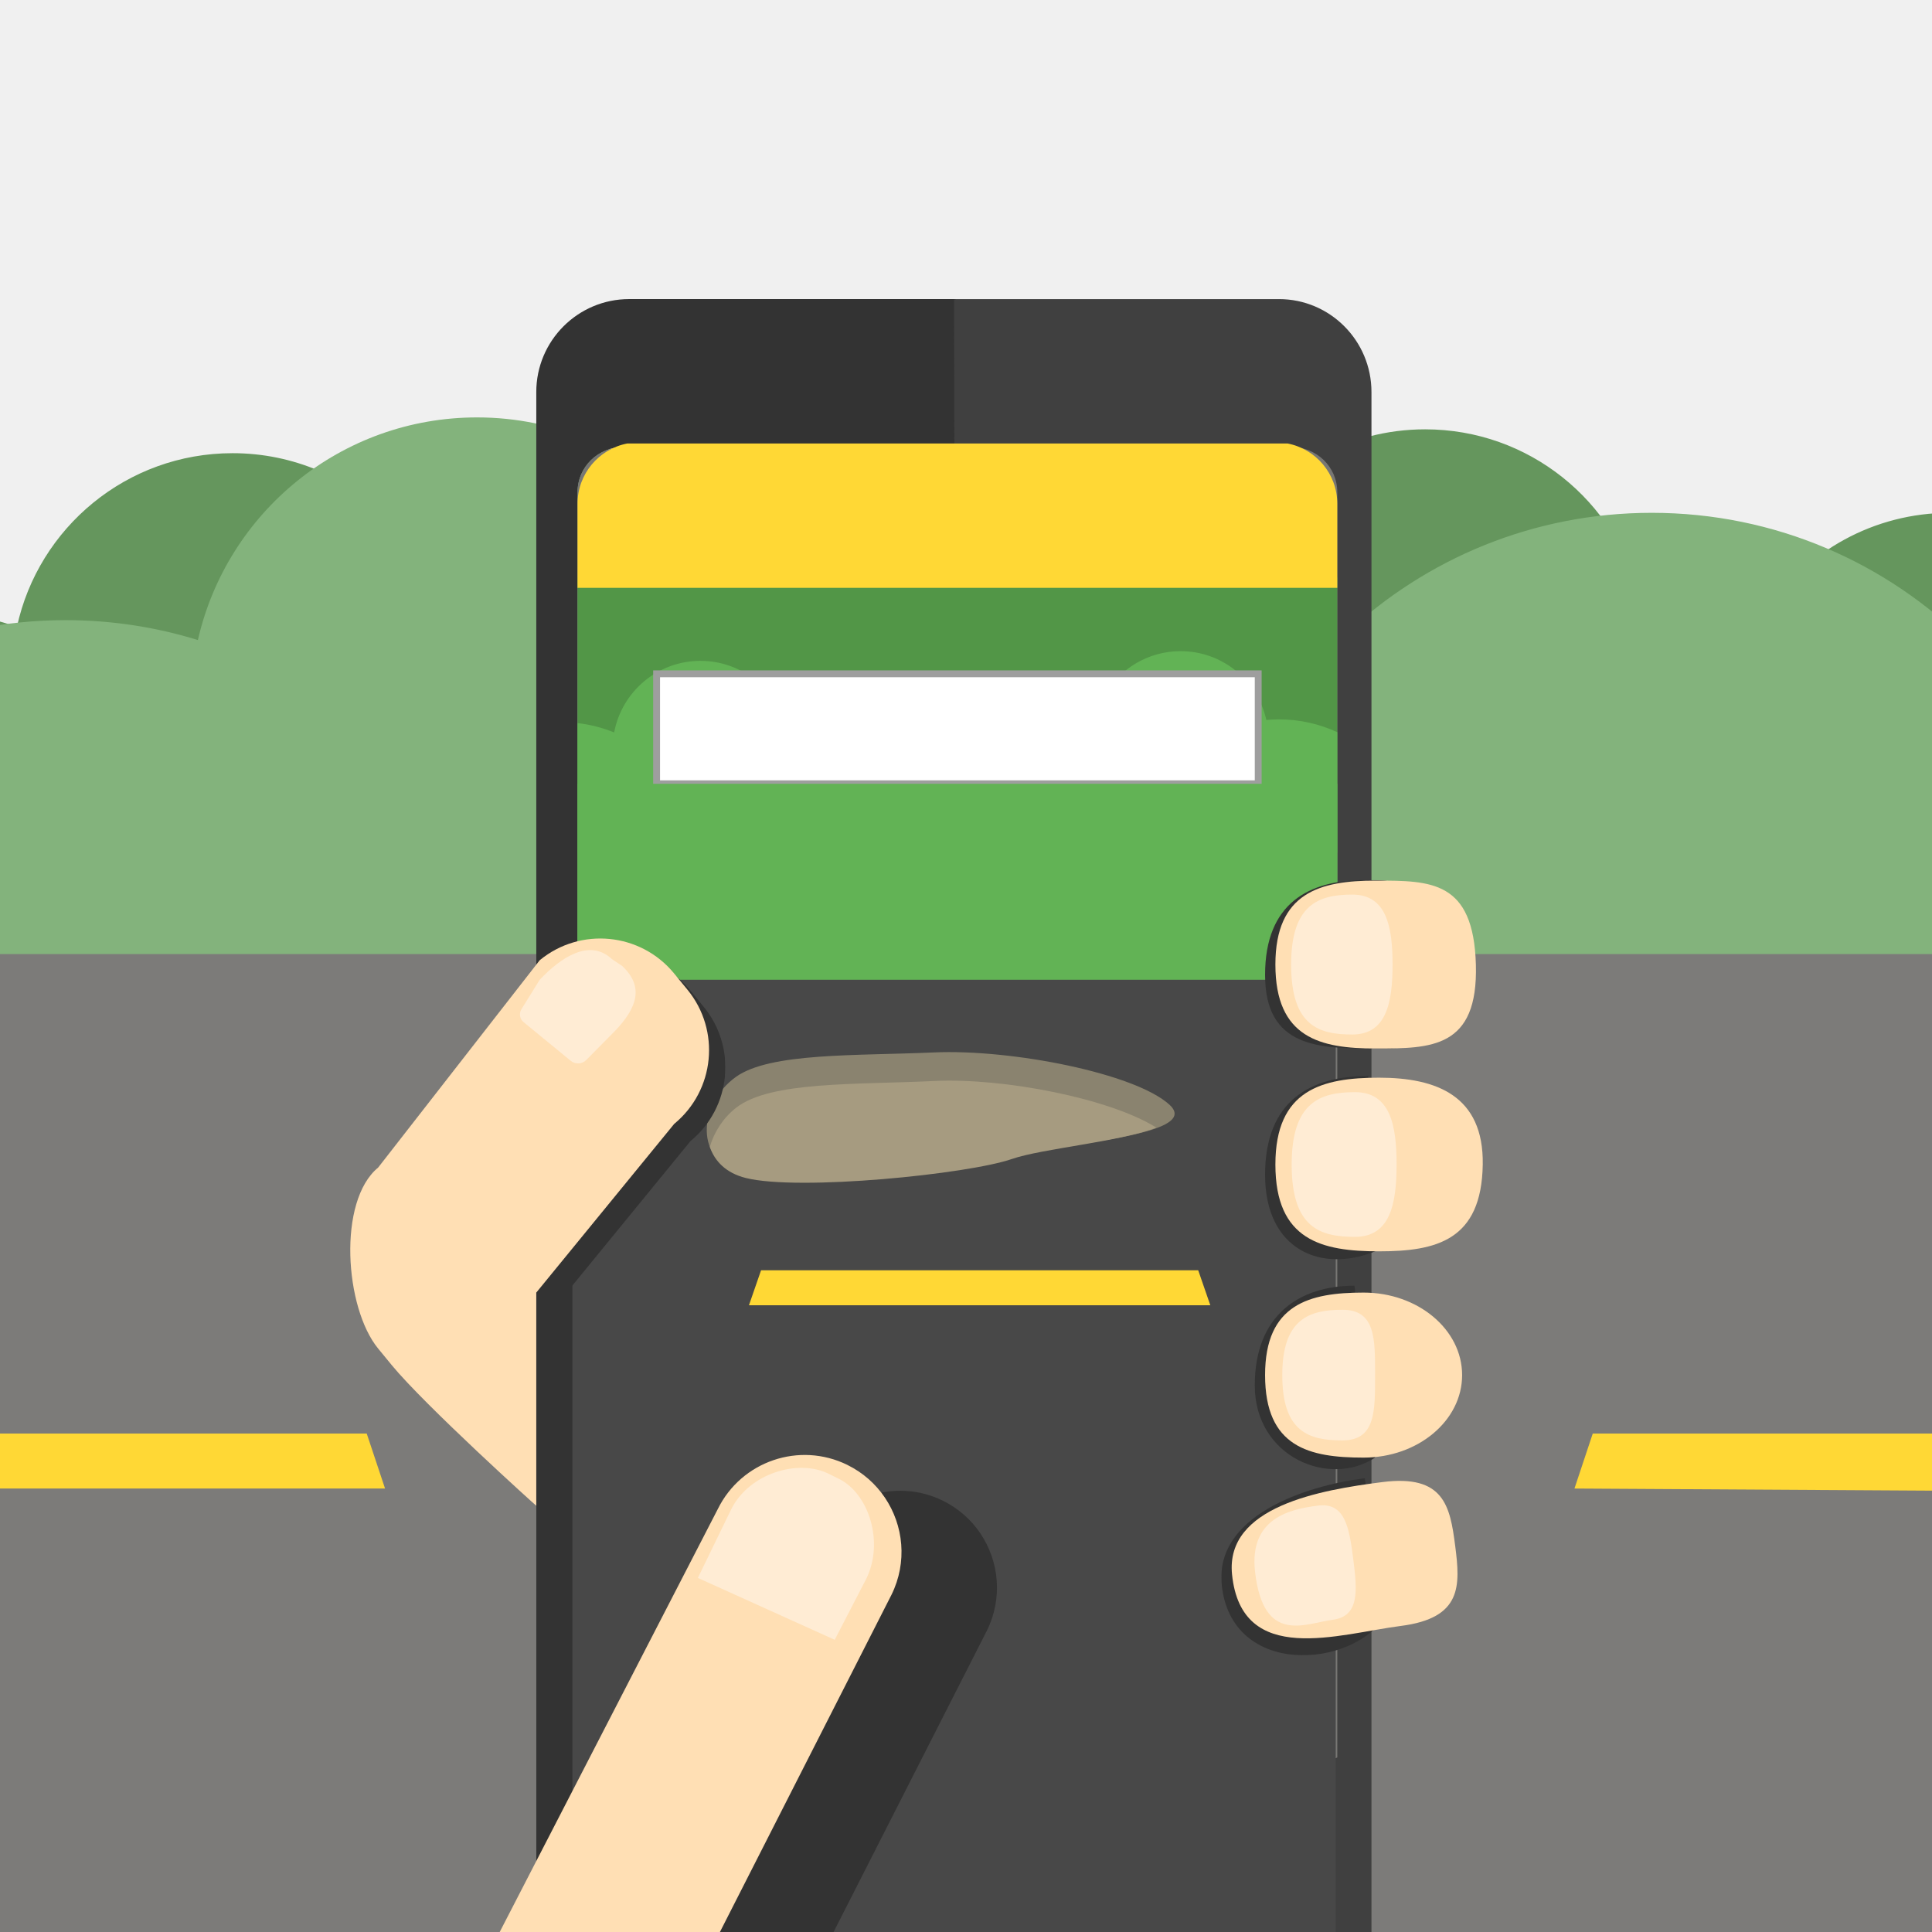
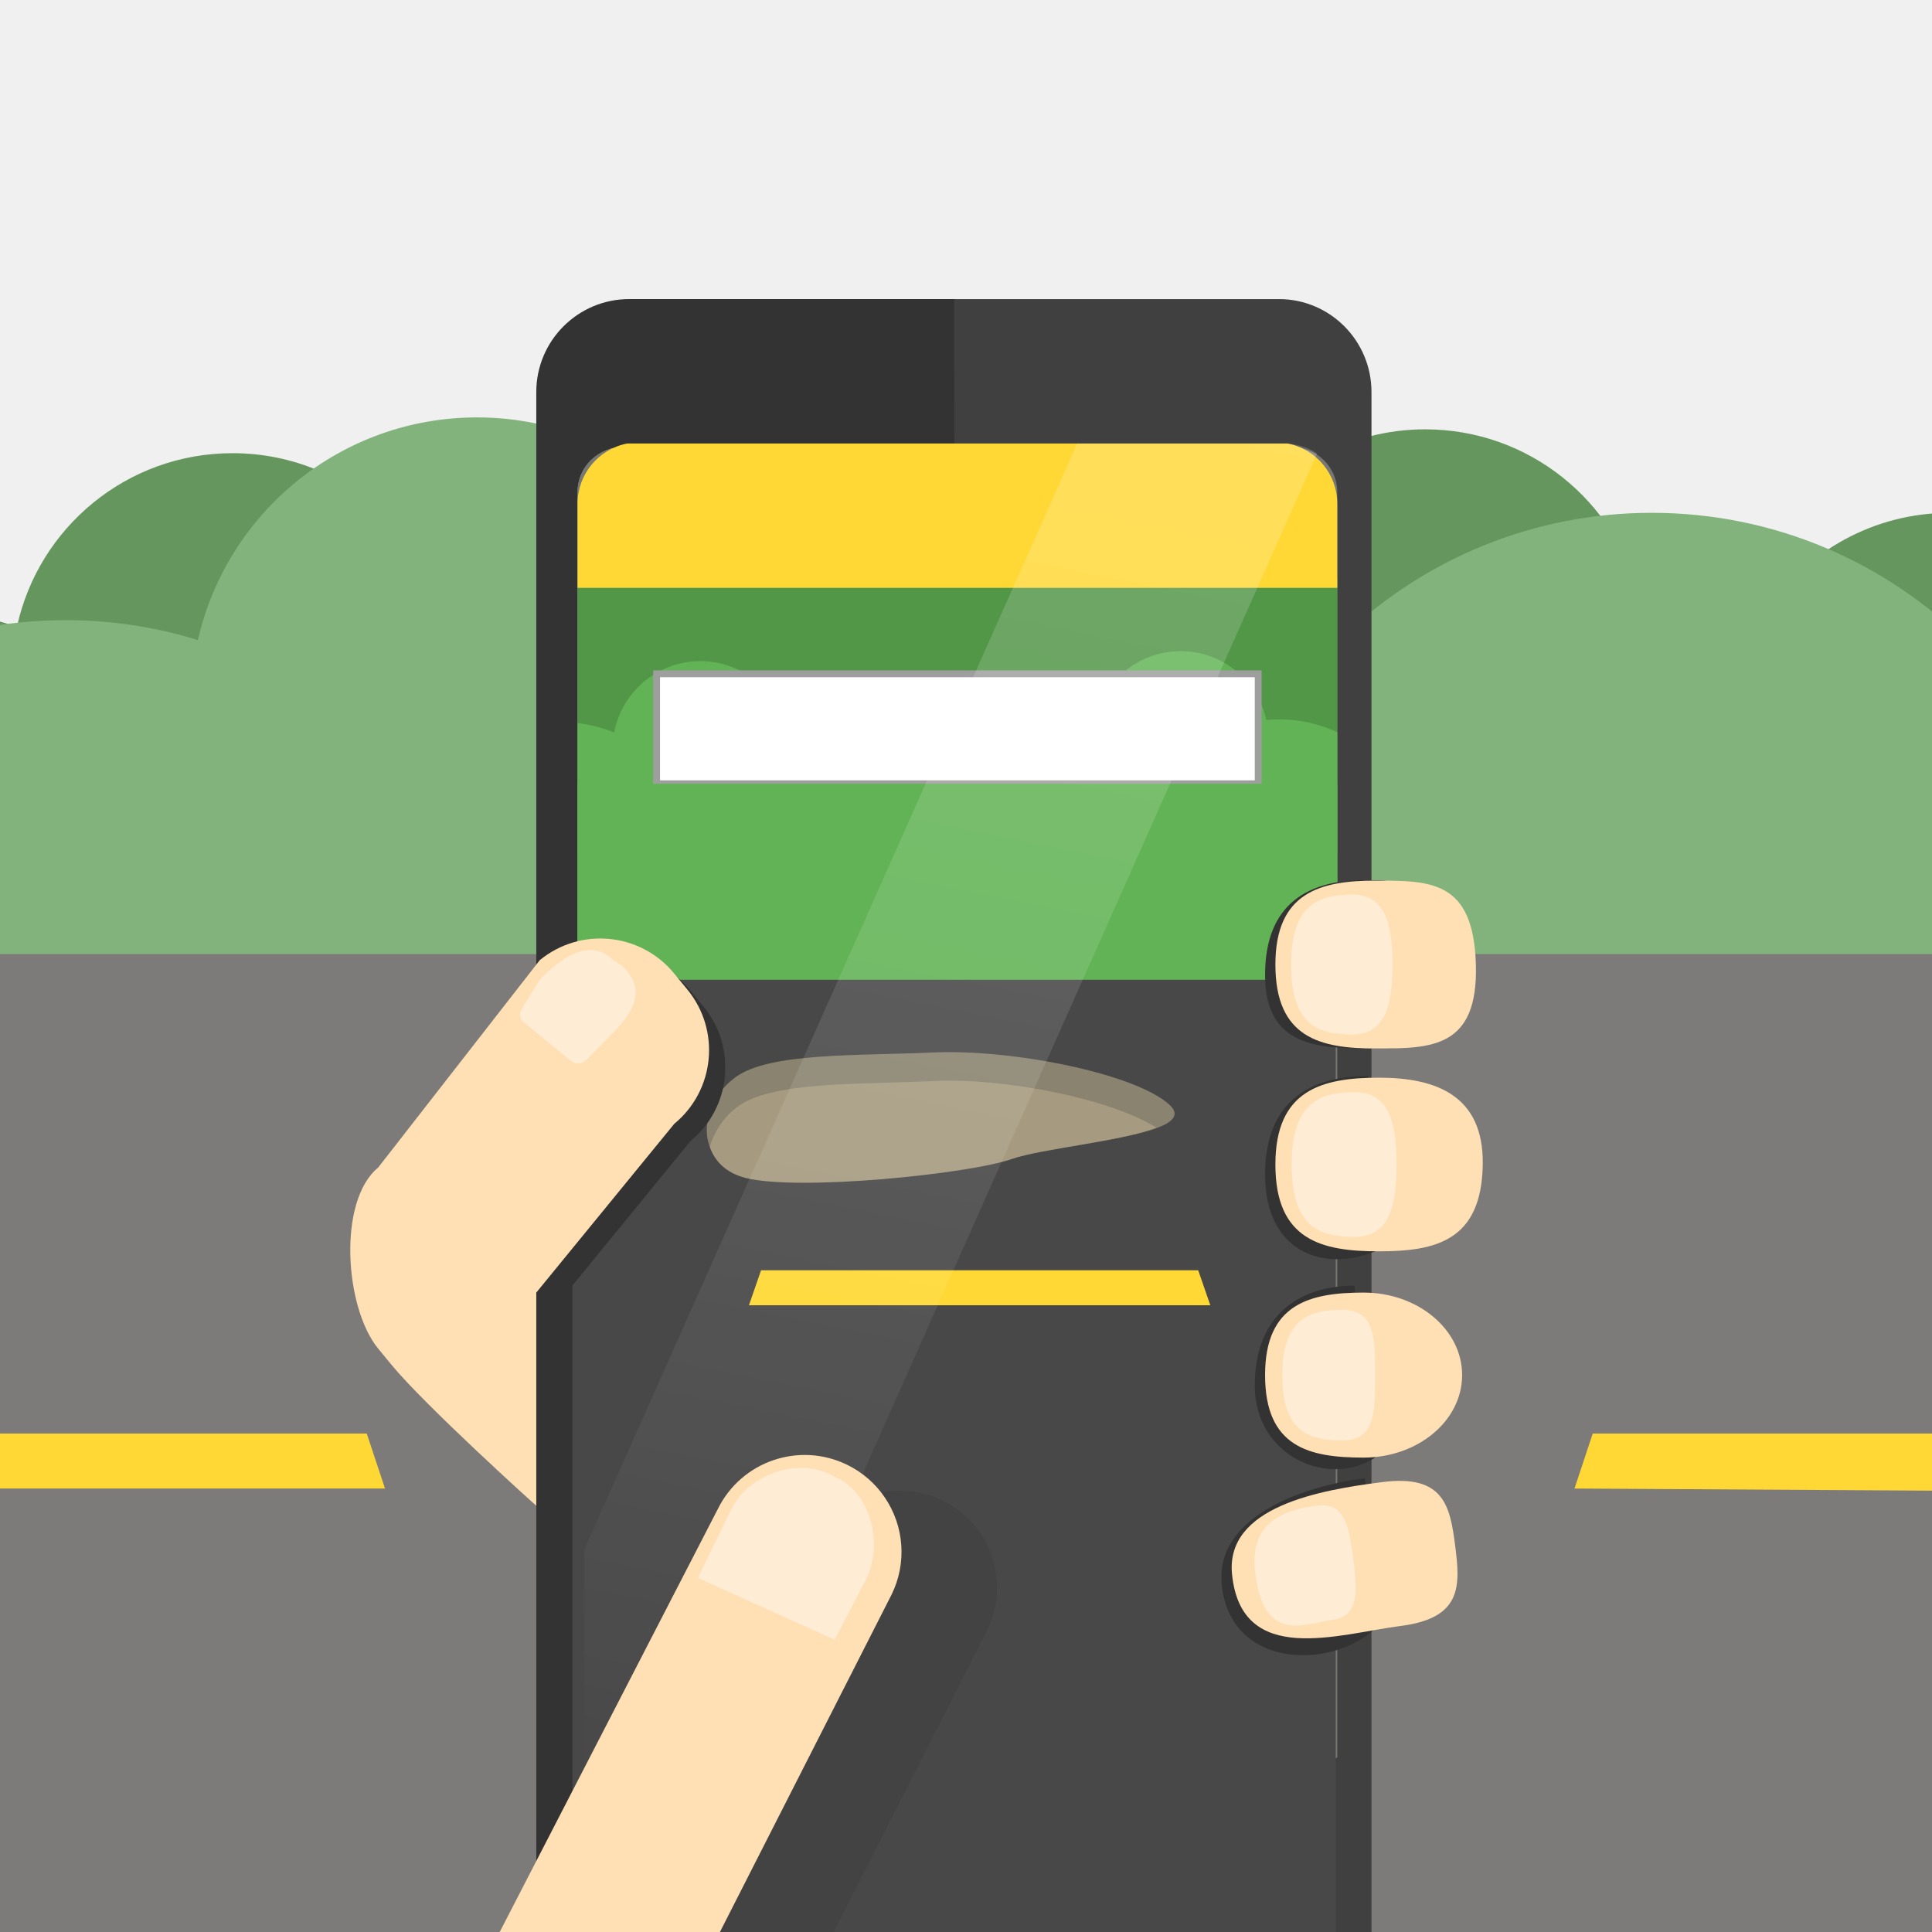
- <svg xmlns="http://www.w3.org/2000/svg" xmlns:xlink="http://www.w3.org/1999/xlink" width="162" height="162" viewBox="0 0 162 162" style="background:#4FADED">
+ <svg xmlns="http://www.w3.org/2000/svg" xmlns:xlink="http://www.w3.org/1999/xlink" width="162" height="162" viewBox="0 0 162 162" style="background:#4faded">
  <defs>
-     <path id="a" d="M0 110.607h61.442V0H0v110.607z" />
-     <path id="c" d="M.08 14.843h13.756V0H.08v14.843z" />
-     <path id="e" d="M11.332 14.125H0V0h11.332v14.125z" />
-     <path id="g" d="M.11 0v46.697h29.292V0H.112z" />
+     <path id="a" d="M.08 14.843h13.756V0H.08v14.843z" />
+     <path id="c" d="M11.332 14.125H0V0h11.332v14.125z" />
+     <path id="e" d="M0 110.607h61.442V0H0v110.607z" />
+     <linearGradient x1="62.813%" y1="-8.011%" x2="50%" y2="107.245%" id="f">
+       <stop stop-color="#FFF" offset="0%" />
+       <stop stop-color="#FFF" stop-opacity="0" offset="100%" />
+     </linearGradient>
+     <path id="h" d="M.111 0v46.697h29.291V0H.112z" />
  </defs>
  <g fill="none" fill-rule="evenodd">
-     <path d="M1.42 52.564C-1.534 51.55-4.703 51-8 51c-16.016 0-29 12.984-29 29s12.984 29 29 29c6.03 0 11.63-1.84 16.27-4.99C13.58 110.706 21.79 115 31 115c6.8 0 13.055-2.34 18-6.26 4.945 3.92 11.2 6.26 18 6.26 10.594 0 19.86-5.68 24.92-14.16 1.013.105 2.04.16 3.08.16 7.623 0 14.56-2.942 19.736-7.75C119.713 102.054 129.162 108 140 108c15.96 0 28.91-12.893 29-28.83 7.53-2.343 13-9.368 13-17.67 0-10.217-8.283-18.5-18.5-18.5-6.388 0-12.02 3.238-15.345 8.162C145.568 50.406 142.832 50 140 50c-.85 0-1.692.037-2.524.108C135.504 42.01 128.204 36 119.5 36c-6.5 0-12.215 3.35-15.515 8.42-2.83-.922-5.85-1.42-8.985-1.42-7.535 0-14.398 2.873-19.554 7.584C72.38 48.33 68.596 47 64.5 47c-8.826 0-16.21 6.18-18.055 14.45-2.584-1.63-5.444-2.86-8.493-3.61.032-.443.048-.89.048-1.34C38 46.283 29.717 38 19.5 38c-8.867 0-16.276 6.238-18.08 14.564z" fill="#65965D" />
-     <path d="M63.823 61.927c.326.074.65.152.973.234 3.66.426 7.068 1.673 10.035 3.555C77.595 55.508 86.92 48 98 48c5.607 0 10.764 1.923 14.85 5.144C119.557 46.854 128.578 43 138.5 43c20.71 0 37.5 16.79 37.5 37.5S159.21 118 138.5 118c-.974 0-1.94-.037-2.896-.11-6.57 10.855-18.49 18.11-32.104 18.11-9.13 0-17.497-3.262-24-8.685-6.503 5.423-14.87 8.685-24 8.685-12.2 0-23.037-5.825-29.886-14.845C19.802 124.855 12.9 127 5.5 127-15.21 127-32 110.21-32 89.5S-15.21 52 5.5 52c3.862 0 7.588.584 11.094 1.668C19.02 42.98 28.578 35 40 35c13.255 0 24 10.745 24 24 0 .99-.06 1.968-.177 2.927z" fill="#83B37C" />
+     <path d="M1.42 52.564A28.961 28.961 0 0 0-8 51c-16.016 0-29 12.984-29 29s12.984 29 29 29c6.03 0 11.63-1.84 16.269-4.99C13.58 110.706 21.789 115 31 115c6.8 0 13.055-2.34 18-6.26A28.877 28.877 0 0 0 67 115c10.594 0 19.86-5.68 24.921-14.161A29.33 29.33 0 0 0 95 101c7.623 0 14.56-2.942 19.736-7.751C119.713 102.055 129.162 108 140 108c15.96 0 28.909-12.893 29-28.831 7.531-2.342 13-9.367 13-17.669 0-10.217-8.283-18.5-18.5-18.5-6.388 0-12.02 3.238-15.345 8.162A29.01 29.01 0 0 0 140 50c-.85 0-1.692.037-2.524.108C135.504 42.011 128.204 36 119.5 36c-6.499 0-12.215 3.35-15.515 8.419A28.977 28.977 0 0 0 95 43a28.895 28.895 0 0 0-19.554 7.584A18.417 18.417 0 0 0 64.5 47c-8.826 0-16.209 6.18-18.055 14.45a28.837 28.837 0 0 0-8.493-3.611c.032-.442.048-.889.048-1.339C38 46.283 29.717 38 19.5 38c-8.867 0-16.276 6.238-18.08 14.564z" fill="#65965D" />
+     <path d="M63.823 61.927c.326.074.65.152.973.234a23.853 23.853 0 0 1 10.035 3.554C77.594 55.508 86.92 48 98 48a23.898 23.898 0 0 1 14.85 5.144C119.557 46.854 128.578 43 138.5 43c20.71 0 37.5 16.79 37.5 37.5S159.21 118 138.5 118c-.974 0-1.94-.037-2.896-.11-6.57 10.855-18.49 18.11-32.104 18.11a37.348 37.348 0 0 1-24-8.685 37.348 37.348 0 0 1-24 8.685c-12.199 0-23.037-5.825-29.886-14.845A37.324 37.324 0 0 1 5.5 127C-15.21 127-32 110.21-32 89.5S-15.21 52 5.5 52c3.862 0 7.588.584 11.094 1.668C19.02 42.98 28.578 35 40 35c13.255 0 24 10.745 24 24 0 .99-.06 1.968-.177 2.927z" fill="#83B37C" />
    <path fill="#7C7B79" d="M-1 80h166v84H-1z" />
-     <path fill="#FFD835" d="M30.75 120.203H-1.344l.176 4.612h33.455M111.653 120.203h-59l-1.632 4.612h62.265M132.02 124.815l31.325.185v-4.797h-29.79" />
-     <path fill="#529647" d="M49.004 71.488h63.704v-23.06H49.004" />
-     <path fill="#62B355" d="M49.004 88.206h63.704v-23.06H49.004" />
-     <path d="M63.957 86.43c2.75 0 5.278-.955 7.272-2.55 1.993 1.595 4.52 2.55 7.27 2.55 4.19 0 7.86-2.21 9.915-5.525.375.036.754.056 1.14.056 3.147 0 6.002-1.25 8.1-3.276 1.997 3.552 5.8 5.953 10.166 5.953 1.747 0 3.4-.386 4.888-1.074v-21.17c-1.487-.687-3.14-1.074-4.887-1.074-.357 0-.71.018-1.06.05-.73-3.3-3.67-5.77-7.19-5.77-2.706 0-5.07 1.46-6.35 3.635-1.153-.383-2.385-.592-3.666-.592-3.015 0-5.763 1.145-7.833 3.023-1.242-.958-2.8-1.53-4.49-1.53-3.494 0-6.417 2.435-7.172 5.7-1.04-.64-2.19-1.12-3.413-1.41.02-.213.03-.43.03-.65 0-4.066-3.296-7.363-7.363-7.363-3.602 0-6.598 2.587-7.236 6.004-.966-.395-1.998-.662-3.072-.786v23.163c2.052-.235 3.942-1.002 5.53-2.16 2.12 2.906 5.55 4.797 9.423 4.797" fill="#62B355" />
-     <path fill="#484848" d="M49.004 146.434h63.704v-64.57H49.004" />
-     <path fill="#FFD835" d="M102.063 109.446H63.377l1.014-2.93h36.66" />
-     <path d="M62.288 90.297c-3.127 2.23-3.668 7.168.797 8.192 4.464 1.023 18.655-.294 22.322-1.464 3.667-1.17 16.104-1.755 13.234-4.39-2.87-2.632-13.233-4.68-19.77-4.387-6.537.29-13.713 0-16.582 2.047" fill="#8A836F" />
-     <path d="M112.708 42.24c0-2.51-1.796-4.597-4.172-5.055h-55.36c-2.377.458-4.172 2.546-4.172 5.056v7.052h63.704v-7.05z" fill="#FFD835" />
-     <path fill="#FFF" d="M55.633 65.722h50.445v-9.224H55.633" />
-     <path d="M55.922 65.434h49.868v-8.648H55.922v8.648zm-.577.577h51.022v-9.8H55.345v9.8z" fill="#9E9E9E" />
-     <path d="M78.896 90.643c-6.537.32-13.712 0-16.582 2.232-1.084.843-1.856 2.04-2.218 3.29.408 1.21 1.37 2.2 3.015 2.61 4.465 1.116 18.656-.32 22.323-1.595 2.5-.87 9.08-1.443 12.1-2.63-3.86-2.432-12.783-4.193-18.637-3.907" fill="#A69B80" />
-     <g transform="translate(49.004 37.185)">
+     <path fill="#FFD835" d="M30.751 120.203H-1.345l.176 4.612h33.454zM111.653 120.203h-59l-1.632 4.612h62.264zM132.021 124.815l31.324.185v-4.797h-29.79z" />
+     <path fill="#529647" d="M49.004 71.488h63.704V48.427H49.004z" />
+     <path fill="#62B355" d="M49.004 88.206h63.704v-23.06H49.004z" />
+     <path d="M63.957 86.43c2.75 0 5.278-.955 7.272-2.55a11.605 11.605 0 0 0 7.272 2.55 11.65 11.65 0 0 0 9.914-5.525 11.618 11.618 0 0 0 9.24-3.221 11.653 11.653 0 0 0 15.053 4.88v-21.17a11.613 11.613 0 0 0-5.95-1.025 7.365 7.365 0 0 0-7.188-5.77 7.358 7.358 0 0 0-6.35 3.636 11.631 11.631 0 0 0-3.666-.592 11.616 11.616 0 0 0-7.833 3.023 7.33 7.33 0 0 0-4.49-1.53 7.365 7.365 0 0 0-7.173 5.7 11.6 11.6 0 0 0-3.413-1.41 7.364 7.364 0 0 0-14.57-2.01 11.61 11.61 0 0 0-3.071-.785v23.162a11.6 11.6 0 0 0 5.529-2.16 11.64 11.64 0 0 0 9.424 4.797" fill="#62B355" />
+     <path fill="#484848" d="M49.004 146.434h63.704v-64.57H49.004z" />
+     <path fill="#FFD835" d="M102.063 109.446H63.377l1.014-2.93h36.658z" />
+     <path d="M62.288 90.297c-3.127 2.23-3.668 7.168.797 8.192 4.464 1.024 18.655-.293 22.322-1.463 3.667-1.17 16.104-1.755 13.234-4.389-2.87-2.633-13.234-4.68-19.771-4.388-6.537.292-13.713 0-16.582 2.048" fill="#8A836F" />
+     <path d="M112.708 42.24a5.151 5.151 0 0 0-4.172-5.055h-55.36a5.151 5.151 0 0 0-4.172 5.056v7.05h63.704v-7.05z" fill="#FFD835" />
+     <path fill="#FFF" d="M55.633 65.722h50.445v-9.224H55.633z" />
+     <path d="M55.922 65.434h49.868v-8.648H55.922v8.648zm-.577.577h51.022V56.21H55.345v9.8z" fill="#9E9E9E" />
+     <path d="M78.896 90.643c-6.537.319-13.712 0-16.582 2.232a6.503 6.503 0 0 0-2.218 3.291c.408 1.208 1.37 2.198 3.015 2.609 4.464 1.116 18.655-.319 22.322-1.595 2.501-.87 9.08-1.443 12.101-2.63-3.862-2.432-12.784-4.193-18.638-3.907" fill="#A69B80" />
+     <path d="M80.16 37.473l-.024-12.395H52.762a7.794 7.794 0 0 0-7.794 7.794v132.57a73.45 73.45 0 0 0 3.459 1.785V41.28c0-2.156 1.747-3.808 3.903-3.808h27.83z" fill="#333" />
+     <path d="M80 25.08l.024 12.395h27.935c2.146 0 3.885 1.652 3.885 3.808v124.08a72.92 72.92 0 0 0 3.156-1.607V32.874c0-4.305-3.473-7.794-7.757-7.794H80z" fill="#404040" />
+     <path d="M8.38 324.778L-51 298.34 154.402-163l59.38 26.438z" />
+     <path d="M108.228 37.473H52.33c-2.155 0-3.903 1.652-3.903 3.808v105.946c9.68 4.664 20.533 7.278 31.996 7.278 11.351 0 22.102-2.565 31.709-7.144V41.281c0-2.156-1.748-3.808-3.904-3.808" fill="#787774" />
+     <path fill="#529647" d="M48.427 71.488h63.705V48.427H48.427z" />
+     <path d="M63.38 86.43c2.751 0 5.278-.955 7.272-2.55a11.605 11.605 0 0 0 7.272 2.55 11.65 11.65 0 0 0 9.914-5.525 11.618 11.618 0 0 0 9.24-3.221 11.653 11.653 0 0 0 15.054 4.88v-21.17a11.613 11.613 0 0 0-5.95-1.025 7.365 7.365 0 0 0-7.189-5.77 7.358 7.358 0 0 0-6.35 3.636 11.631 11.631 0 0 0-3.666-.592 11.616 11.616 0 0 0-7.833 3.023 7.33 7.33 0 0 0-4.49-1.53 7.365 7.365 0 0 0-7.172 5.7 11.6 11.6 0 0 0-3.413-1.41 7.364 7.364 0 0 0-14.57-2.01 11.61 11.61 0 0 0-3.072-.785v23.162a11.6 11.6 0 0 0 5.53-2.16 11.64 11.64 0 0 0 9.423 4.797" fill="#62B355" />
+     <path fill="#484848" d="M48 82v80.787l64 .69V82z" />
+     <path d="M112.132 42.24a5.151 5.151 0 0 0-4.172-5.055H52.599a5.151 5.151 0 0 0-4.172 5.056v7.05h63.705v-7.05z" fill="#FFD835" />
+     <path fill="#FFF" d="M55.057 65.722h50.445v-9.224H55.057z" />
+     <path d="M55.345 65.434h49.869v-8.648H55.345v8.648zm-.576.577h51.021V56.21H54.769v9.8z" fill="#9E9E9E" />
+     <path fill="#62B355" d="M48.427 82.153h63.705v-16.43H48.427z" />
+     <path fill="#FFD835" d="M101.486 109.446H62.8l1.015-2.93h36.657z" />
+     <path d="M61.711 90.297c-3.126 2.23-3.667 7.168.797 8.192 4.465 1.024 18.655-.293 22.323-1.463 3.667-1.17 16.104-1.755 13.233-4.389-2.87-2.633-13.233-4.68-19.77-4.388-6.538.292-13.713 0-16.583 2.048" fill="#8A836F" />
+     <path d="M78.32 90.643c-6.538.319-13.713 0-16.583 2.232a6.503 6.503 0 0 0-2.217 3.291c.407 1.208 1.37 2.198 3.014 2.609C67 99.89 81.19 98.456 84.857 97.18c2.5-.87 9.079-1.443 12.1-2.63-3.861-2.432-12.783-4.193-18.638-3.907" fill="#A69B80" />
+     <path d="M115.302 122.22c-3.799 2.527-10.088 0-10.088-6.053 0-5.945 3.796-8.36 8.359-8.36" fill="#333" />
+     <g transform="translate(102.331 123.95)">
      <mask id="b" fill="#fff">
        <use xlink:href="#a" />
      </mask>
-       <path d="M61.442.84C60.62.28 59.624 0 58.552 0H41.328L0 92.727v17.842l12.55.037L61.44.84z" fill="#FFF" mask="url(#b)" />
+       <path d="M13.836 11.53C11.1 15.963.905 16.73.112 8.93-.47 3.217 6.94.66 12.107 0" fill="#333" mask="url(#b)" />
    </g>
-     <path d="M80.16 37.473l-.024-12.395H52.762c-4.305 0-7.794 3.49-7.794 7.794v132.57c1.136.623 2.288 1.22 3.46 1.785V41.28c0-2.155 1.746-3.807 3.902-3.807h27.83z" fill="#333" />
-     <path d="M80 25.08l.024 12.395h27.935c2.145 0 3.884 1.652 3.884 3.808v124.08c1.067-.51 2.12-1.046 3.156-1.607V32.874c0-4.305-3.473-7.794-7.757-7.794H80z" fill="#404040" />
-     <path d="M108.228 37.473H52.33c-2.155 0-3.903 1.652-3.903 3.808v105.947c9.68 4.664 20.533 7.278 31.996 7.278 11.35 0 22.102-2.565 31.71-7.144V41.28c0-2.155-1.75-3.807-3.905-3.807" fill="#787774" />
-     <path fill="#529647" d="M48.427 71.488h63.705v-23.06H48.427" />
-     <path d="M63.38 86.43c2.75 0 5.278-.955 7.272-2.55 1.994 1.595 4.52 2.55 7.272 2.55 4.188 0 7.858-2.21 9.914-5.525.375.036.755.056 1.14.056 3.148 0 6.002-1.25 8.1-3.276 1.998 3.552 5.8 5.953 10.167 5.953 1.745 0 3.4-.386 4.887-1.074v-21.17c-1.487-.687-3.142-1.074-4.887-1.074-.36 0-.713.018-1.063.05-.728-3.3-3.67-5.77-7.19-5.77-2.705 0-5.07 1.46-6.348 3.635-1.153-.383-2.385-.592-3.667-.592-3.015 0-5.763 1.145-7.833 3.023-1.243-.958-2.8-1.53-4.49-1.53-3.494 0-6.417 2.435-7.172 5.7-1.04-.64-2.19-1.12-3.413-1.41.018-.213.03-.43.03-.65 0-4.066-3.298-7.363-7.365-7.363-3.6 0-6.597 2.587-7.236 6.004-.967-.395-1.998-.662-3.073-.786v23.163c2.052-.235 3.942-1.002 5.53-2.16 2.12 2.906 5.55 4.797 9.423 4.797" fill="#62B355" />
-     <path fill="#484848" d="M48 82v80.787l64 .69V82" />
-     <path d="M112.132 42.24c0-2.51-1.796-4.597-4.172-5.055H52.6c-2.377.458-4.173 2.546-4.173 5.056v7.052h63.705v-7.05z" fill="#FFD835" />
-     <path fill="#FFF" d="M55.057 65.722h50.445v-9.224H55.057" />
-     <path d="M55.345 65.434h49.87v-8.648h-49.87v8.648zm-.576.577h51.02v-9.8H54.77v9.8z" fill="#9E9E9E" />
-     <path fill="#62B355" d="M48.427 82.153h63.705v-16.43H48.427" />
-     <path fill="#FFD835" d="M101.486 109.446H62.8l1.015-2.93h36.657" />
-     <path d="M61.71 90.297c-3.125 2.23-3.666 7.168.798 8.192 4.465 1.023 18.655-.294 22.323-1.464 3.668-1.17 16.105-1.755 13.234-4.39-2.87-2.632-13.233-4.68-19.77-4.387-6.538.29-13.713 0-16.583 2.047" fill="#8A836F" />
-     <path d="M78.32 90.643c-6.538.32-13.713 0-16.583 2.232-1.083.843-1.856 2.04-2.217 3.29.407 1.21 1.37 2.2 3.014 2.61C67 99.89 81.19 98.455 84.857 97.18c2.5-.87 9.08-1.443 12.1-2.63-3.86-2.432-12.783-4.193-18.638-3.907" fill="#A69B80" />
-     <path d="M115.302 122.22c-3.8 2.527-10.088 0-10.088-6.053 0-5.945 3.796-8.36 8.36-8.36" fill="#333" />
-     <g transform="translate(102.33 123.95)">
+     <g transform="translate(106.078 73.794)">
      <mask id="d" fill="#fff">
        <use xlink:href="#c" />
      </mask>
-       <path d="M13.836 11.53C11.1 15.963.906 16.73.112 8.93-.468 3.217 6.94.66 12.107 0" fill="#333" mask="url(#d)" />
+       <path d="M9.224 7.206c.2 7.04 4.642 6.919 0 6.919S0 14.11 0 7.95C0 1.902 3.717 0 8.36 0c4.642 0 .664.16.864 7.206" fill="#333" mask="url(#d)" />
    </g>
-     <g transform="translate(106.078 73.794)">
-       <mask id="f" fill="#fff">
+     <g opacity=".199" transform="translate(49.004 37.185)">
+       <mask id="g" fill="#fff">
        <use xlink:href="#e" />
      </mask>
-       <path d="M9.224 7.206c.2 7.04 4.642 6.92 0 6.92S0 14.11 0 7.95C0 1.902 3.717 0 8.36 0c4.642 0 .664.16.864 7.206" fill="#333" mask="url(#f)" />
+       <path d="M61.442.839C60.62.279 59.624 0 58.553 0H41.327L0 92.727v17.842l12.549.038L61.442.839z" fill="url(#f)" mask="url(#g)" />
    </g>
    <path d="M115.302 104.925c-4.442 1.823-9.224-.045-9.224-6.415 0-6.256 3.846-8.286 8.648-8.286" fill="#333" />
-     <path d="M122.6 115.302c0 3.82-3.698 6.92-8.26 6.92-4.563 0-8.262-.866-8.262-6.92 0-5.945 3.7-6.918 8.262-6.918s8.26 3.098 8.26 6.918M122.02 129.624c.425 3.33.602 6.053-4.565 6.713-5.167.66-13.355 3.478-14.147-4.32-.58-5.714 7.438-7.083 12.605-7.743 5.168-.66 5.68 2.02 6.106 5.35" fill="#FFDFB4" />
+     <path d="M122.601 115.302c0 3.821-3.699 6.919-8.261 6.919-4.563 0-8.262-.865-8.262-6.919 0-5.945 3.7-6.918 8.262-6.918s8.261 3.098 8.261 6.918M122.02 129.624c.425 3.331.602 6.053-4.565 6.713-5.167.661-13.355 3.478-14.147-4.321-.581-5.713 7.438-7.082 12.605-7.742 5.168-.66 5.68 2.019 6.106 5.35" fill="#FFDFB4" />
    <g transform="translate(31.42 80.135)">
-       <mask id="h" fill="#fff">
-         <use xlink:href="#g" />
+       <mask id="i" fill="#fff">
+         <use xlink:href="#h" />
      </mask>
-       <path d="M5.082 33.932l-1.117-1.36C1.16 29.16-1.76 22.013 1.655 19.208L15.203 1.82C18.617-.986 23.66-.492 26.465 2.922l1.117 1.36c2.806 3.414 2.313 8.456-1.102 11.262L14.914 29.69l-.608 17.007c-.705-.768-6.42-9.35-9.224-12.765" fill="#333" mask="url(#h)" />
+       <path d="M5.082 33.932l-1.117-1.36c-2.806-3.414-5.725-10.56-2.31-13.365L15.203 1.82a8.002 8.002 0 0 1 11.262 1.102l1.117 1.36a8.002 8.002 0 0 1-1.102 11.262L14.914 29.69l-.608 17.007c-.705-.768-6.419-9.35-9.224-12.765" fill="#333" mask="url(#i)" />
    </g>
-     <path d="M32.825 114.438l-1.117-1.36c-2.805-3.414-3.414-12.37 0-15.177l13.548-17.386c3.415-2.806 8.457-2.312 11.263 1.102l1.116 1.36c2.806 3.414 2.312 8.456-1.102 11.262l-11.566 14.146v17.872c0 .024-9.337-8.404-12.143-11.818" fill="#FFDFB4" />
-     <path d="M51.618 86.394c1.78-1.89 2.418-3.64.556-5.394l-.864-.576c-1.862-1.754-4.273-.16-6.054 1.73l-1.534 2.47c-.22.356-.143.818.18 1.082l3.956 3.244c.386.317.95.287 1.3-.067l2.46-2.49z" fill="#FFECD4" />
-     <path d="M123.754 80.88c.2 7.038-3.763 7.038-8.406 7.038-4.642 0-8.405-.88-8.405-7.04 0-6.048 3.763-7.038 8.405-7.038 4.643 0 8.206-.007 8.406 7.04M124.33 97.645c-.097 6.37-3.892 7.28-8.693 7.28-4.802 0-8.694-.91-8.694-7.28 0-6.256 3.892-7.28 8.694-7.28 4.8 0 8.782 1.503 8.693 7.28" fill="#FFDFB4" />
-     <path d="M113.472 130.734c.338 2.645.538 4.798-1.736 5.088-2.274.29-5.8 2.147-6.5-4.036-.512-4.528 3.002-5.25 5.276-5.54 2.274-.29 2.622 1.843 2.96 4.488M115.302 115.302c0 3.025.048 5.477-2.738 5.477s-5.044-.685-5.044-5.478c0-4.706 2.258-5.476 5.044-5.476 2.786 0 2.738 2.452 2.738 5.476M117.105 97.645c0 3.35-.557 6.067-3.49 6.067-2.93 0-5.307-.758-5.307-6.067 0-5.214 2.377-6.067 5.308-6.067 2.932 0 3.49 2.716 3.49 6.067M116.768 80.88c0 3.24-.538 5.865-3.373 5.865-2.834 0-5.132-.733-5.132-5.866 0-5.04 2.298-5.866 5.132-5.866 2.835 0 3.373 2.626 3.373 5.865" fill="#FFECD4" />
-     <path d="M79.062 125.836c-4.024-1.98-8.89-.323-10.87 3.7l-19.188 37.21c4.888 2.32 11.89 1.117 17.297 2.322l16.462-32.36c1.334-2.712 1.015-5.804-.563-8.14-.766-1.13-1.825-2.086-3.138-2.732z" fill="#333" />
-     <path d="M71.058 122.836c-4.023-1.98-8.89-.323-10.87 3.7L41 163.747c4.888 2.32 11.89 1.117 17.297 2.322l16.462-32.36c1.333-2.712 1.014-5.804-.565-8.14-.765-1.13-1.824-2.086-3.137-2.732z" fill="#FFDFB4" />
-     <path d="M72.64 132.374c1.51-3.068.213-7.138-2.305-8.377l-.874-.43c-2.517-1.24-6.648-.056-8.16 3.013l-2.784 5.73 11.475 5.188 2.65-5.124z" fill="#FFECD4" />
+     <path d="M32.825 114.438l-1.117-1.36c-2.805-3.414-3.414-12.371 0-15.177l13.548-17.387a8.002 8.002 0 0 1 11.263 1.102l1.117 1.36a8.002 8.002 0 0 1-1.102 11.262l-11.566 14.146v17.872c0 .024-9.337-8.404-12.143-11.818" fill="#FFDFB4" />
+     <path d="M51.618 86.394c1.78-1.89 2.418-3.64.556-5.394l-.864-.576c-1.862-1.754-4.273-.161-6.054 1.729l-1.534 2.472a.832.832 0 0 0 .18 1.081l3.956 3.244a.967.967 0 0 0 1.3-.067l2.46-2.489z" fill="#FFECD4" />
+     <path d="M123.754 80.88c.2 7.038-3.763 7.038-8.406 7.038-4.642 0-8.405-.88-8.405-7.039 0-6.049 3.763-7.039 8.405-7.039 4.643 0 8.206-.007 8.406 7.04M124.33 97.645c-.097 6.37-3.892 7.28-8.693 7.28-4.802 0-8.694-.91-8.694-7.28 0-6.256 3.892-7.28 8.694-7.28 4.801 0 8.782 1.503 8.693 7.28" fill="#FFDFB4" />
+     <path d="M113.472 130.734c.338 2.645.538 4.798-1.736 5.088-2.274.29-5.799 2.147-6.499-4.036-.513-4.528 3.001-5.25 5.275-5.54 2.274-.29 2.622 1.843 2.96 4.488M115.302 115.302c0 3.025.048 5.477-2.738 5.477s-5.044-.684-5.044-5.477c0-4.706 2.258-5.476 5.044-5.476 2.786 0 2.738 2.452 2.738 5.476M117.105 97.645c0 3.35-.557 6.067-3.489 6.067-2.931 0-5.308-.758-5.308-6.067 0-5.214 2.377-6.067 5.308-6.067 2.932 0 3.489 2.716 3.489 6.067M116.768 80.88c0 3.239-.538 5.865-3.373 5.865-2.834 0-5.132-.733-5.132-5.866 0-5.04 2.298-5.865 5.132-5.865 2.835 0 3.373 2.626 3.373 5.865" fill="#FFECD4" />
+     <path d="M79.062 125.836a8.12 8.12 0 0 0-10.87 3.7l-19.188 37.21c4.888 2.32 11.889 1.117 17.297 2.322l16.461-32.361a8.115 8.115 0 0 0-.563-8.139 8.077 8.077 0 0 0-3.137-2.732z" fill="#333" opacity=".271" />
+     <path d="M71.058 122.836a8.12 8.12 0 0 0-10.87 3.7L41 163.747c4.888 2.32 11.89 1.117 17.297 2.322l16.462-32.361a8.115 8.115 0 0 0-.564-8.139 8.077 8.077 0 0 0-3.137-2.732z" fill="#FFDFB4" />
+     <path d="M72.64 132.374c1.51-3.068.213-7.138-2.305-8.377l-.874-.43c-2.518-1.24-6.65-.056-8.16 3.013l-2.785 5.73 11.475 5.188 2.65-5.124z" fill="#FFECD4" />
  </g>
</svg>
